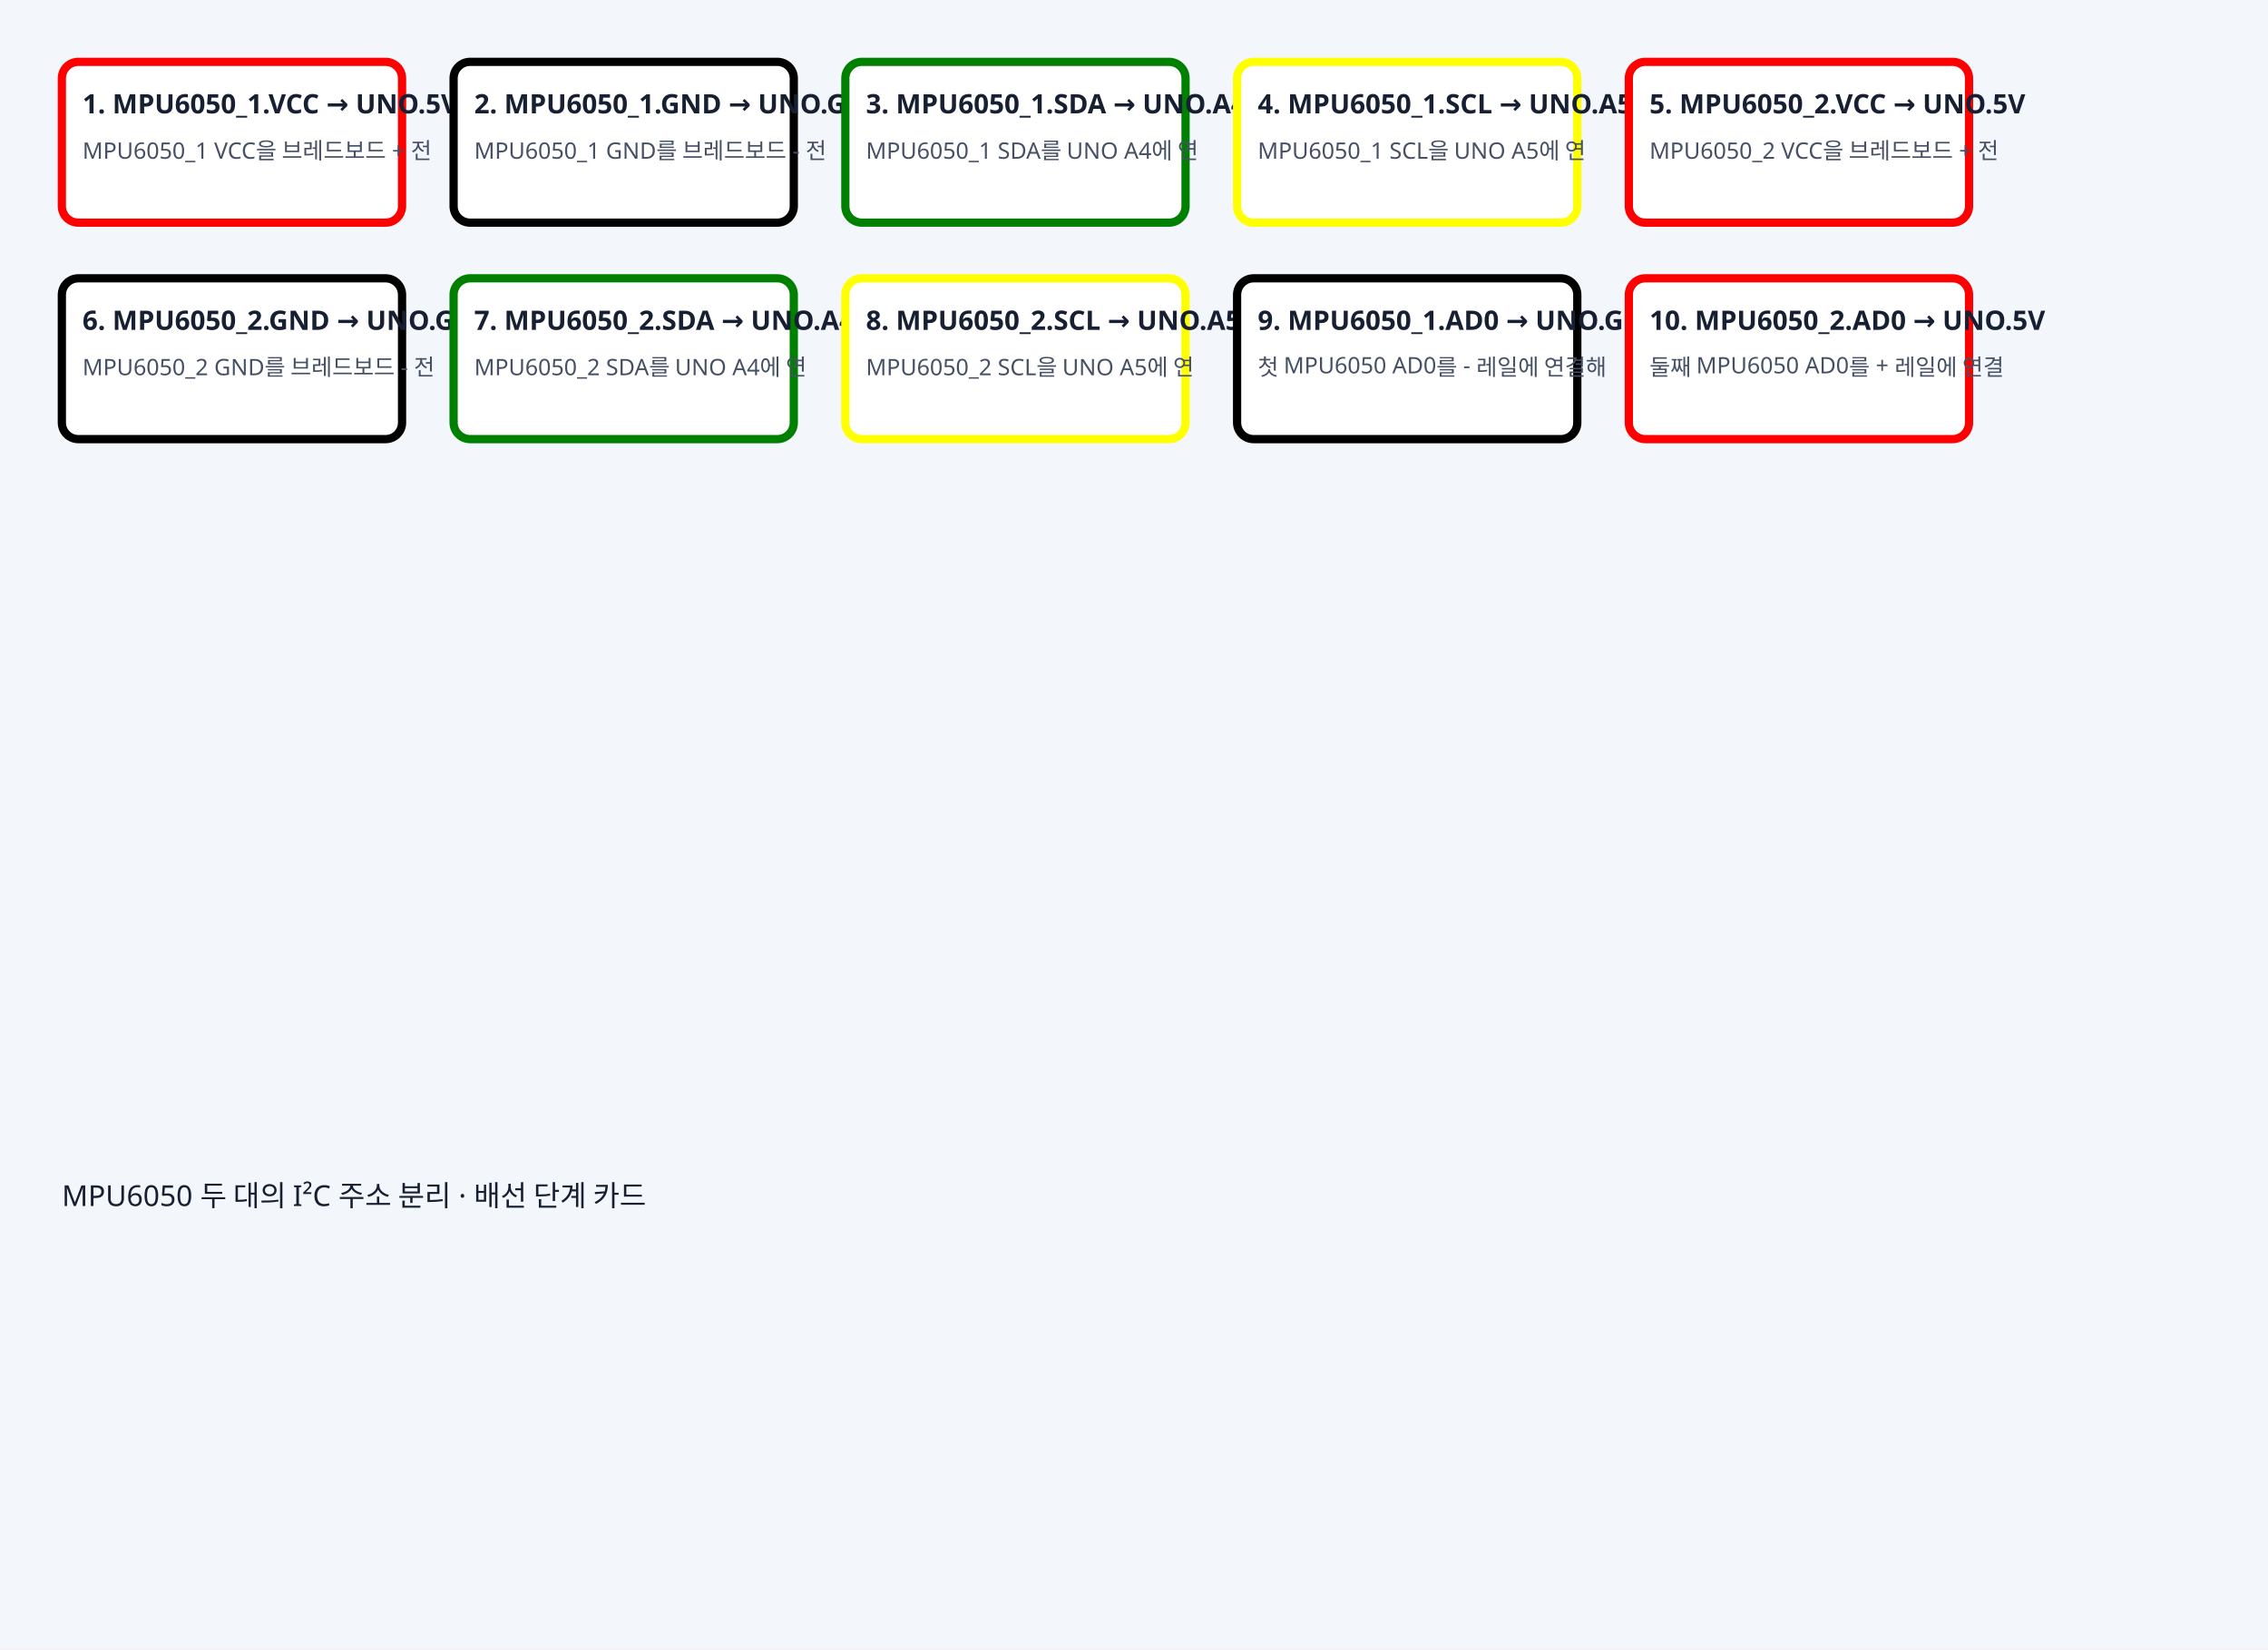
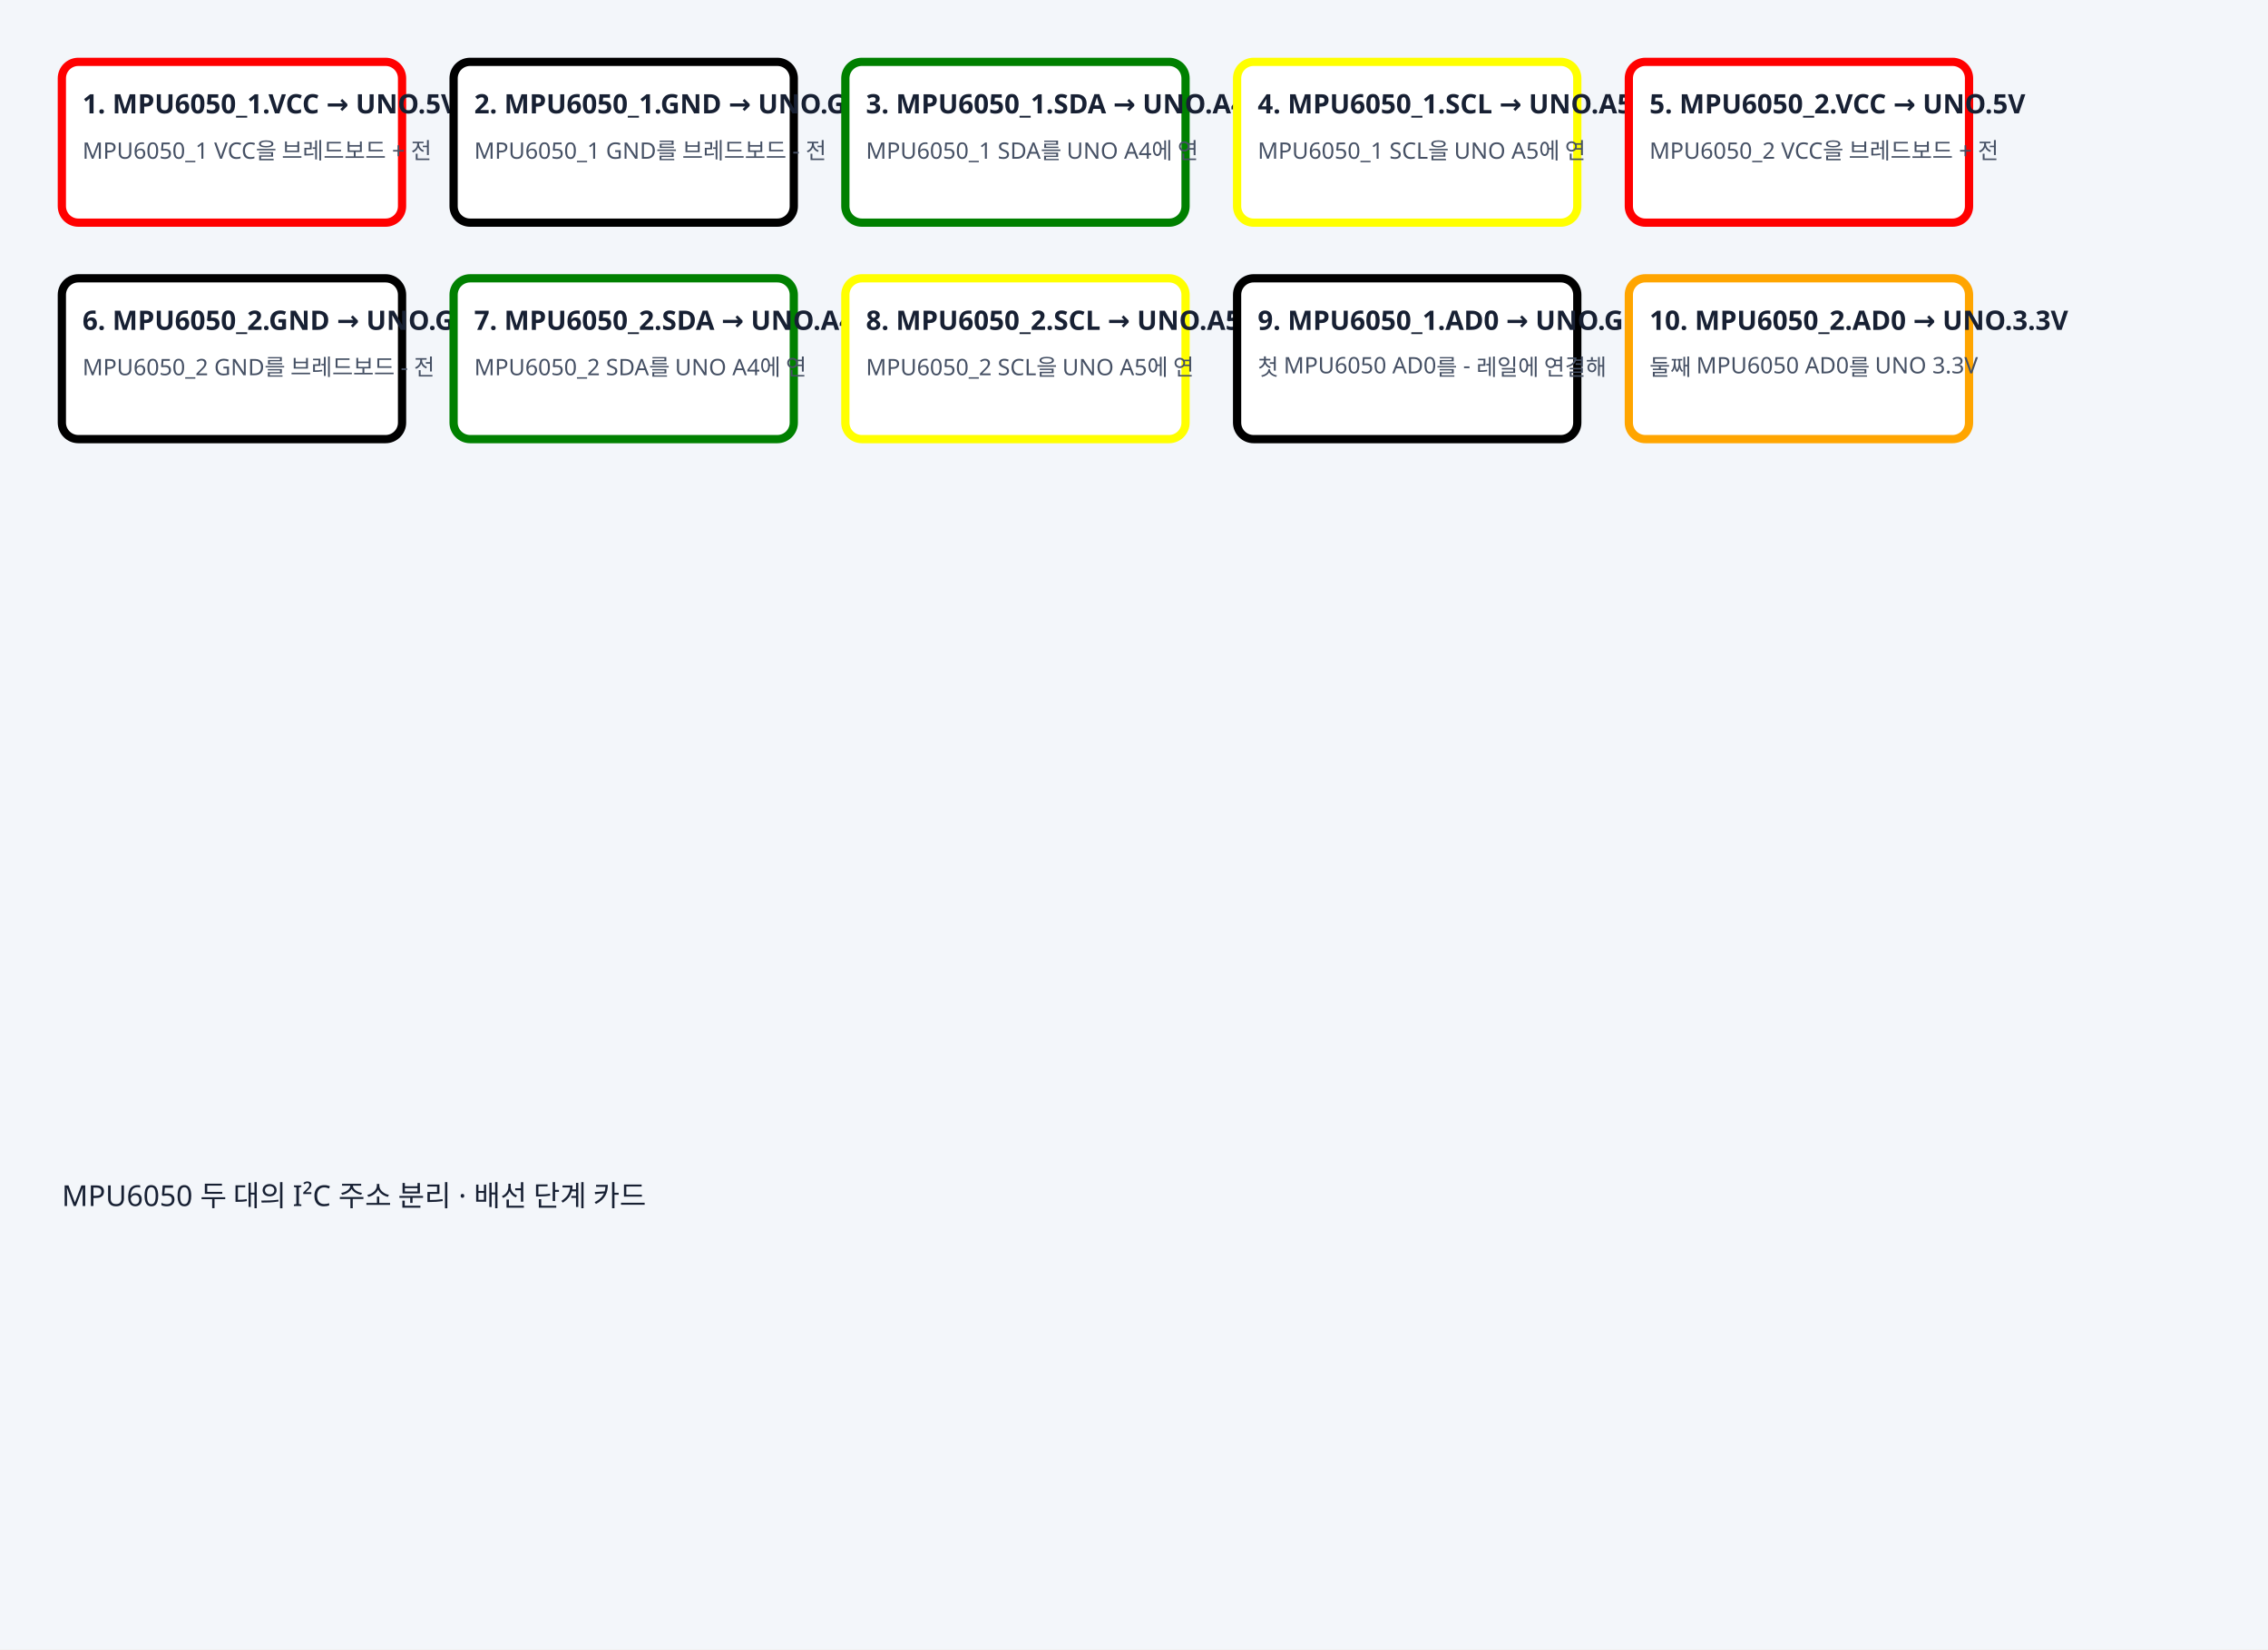
<svg xmlns="http://www.w3.org/2000/svg" width="1100" height="800" viewBox="0 0 1100 800">
  <rect width="100%" height="100%" fill="#f3f6fa" />
  <text x="30" y="585" font-family="sans-serif" font-size="14" fill="#172033">MPU6050 두 대의 I²C 주소 분리 · 배선 단계 카드</text>
  <g>
    <rect x="30" y="30" width="165" height="78" rx="8" fill="#ffffff" stroke="red" stroke-width="4" />
    <text x="40" y="55" font-family="sans-serif" font-size="13" font-weight="700" fill="#172033">1. MPU6050_1.VCC → UNO.5V</text>
    <text x="40" y="77" font-family="sans-serif" font-size="11" fill="#455064">MPU6050_1 VCC을 브레드보드 + 전</text>
  </g>
  <g>
    <rect x="220" y="30" width="165" height="78" rx="8" fill="#ffffff" stroke="black" stroke-width="4" />
    <text x="230" y="55" font-family="sans-serif" font-size="13" font-weight="700" fill="#172033">2. MPU6050_1.GND → UNO.GND</text>
    <text x="230" y="77" font-family="sans-serif" font-size="11" fill="#455064">MPU6050_1 GND를 브레드보드 - 전</text>
  </g>
  <g>
    <rect x="410" y="30" width="165" height="78" rx="8" fill="#ffffff" stroke="green" stroke-width="4" />
    <text x="420" y="55" font-family="sans-serif" font-size="13" font-weight="700" fill="#172033">3. MPU6050_1.SDA → UNO.A4</text>
    <text x="420" y="77" font-family="sans-serif" font-size="11" fill="#455064">MPU6050_1 SDA를 UNO A4에 연</text>
  </g>
  <g>
    <rect x="600" y="30" width="165" height="78" rx="8" fill="#ffffff" stroke="yellow" stroke-width="4" />
    <text x="610" y="55" font-family="sans-serif" font-size="13" font-weight="700" fill="#172033">4. MPU6050_1.SCL → UNO.A5</text>
    <text x="610" y="77" font-family="sans-serif" font-size="11" fill="#455064">MPU6050_1 SCL을 UNO A5에 연</text>
  </g>
  <g>
    <rect x="790" y="30" width="165" height="78" rx="8" fill="#ffffff" stroke="red" stroke-width="4" />
    <text x="800" y="55" font-family="sans-serif" font-size="13" font-weight="700" fill="#172033">5. MPU6050_2.VCC → UNO.5V</text>
    <text x="800" y="77" font-family="sans-serif" font-size="11" fill="#455064">MPU6050_2 VCC을 브레드보드 + 전</text>
  </g>
  <g>
    <rect x="30" y="135" width="165" height="78" rx="8" fill="#ffffff" stroke="black" stroke-width="4" />
    <text x="40" y="160" font-family="sans-serif" font-size="13" font-weight="700" fill="#172033">6. MPU6050_2.GND → UNO.GND</text>
    <text x="40" y="182" font-family="sans-serif" font-size="11" fill="#455064">MPU6050_2 GND를 브레드보드 - 전</text>
  </g>
  <g>
    <rect x="220" y="135" width="165" height="78" rx="8" fill="#ffffff" stroke="green" stroke-width="4" />
    <text x="230" y="160" font-family="sans-serif" font-size="13" font-weight="700" fill="#172033">7. MPU6050_2.SDA → UNO.A4</text>
    <text x="230" y="182" font-family="sans-serif" font-size="11" fill="#455064">MPU6050_2 SDA를 UNO A4에 연</text>
  </g>
  <g>
    <rect x="410" y="135" width="165" height="78" rx="8" fill="#ffffff" stroke="yellow" stroke-width="4" />
    <text x="420" y="160" font-family="sans-serif" font-size="13" font-weight="700" fill="#172033">8. MPU6050_2.SCL → UNO.A5</text>
    <text x="420" y="182" font-family="sans-serif" font-size="11" fill="#455064">MPU6050_2 SCL을 UNO A5에 연</text>
  </g>
  <g>
    <rect x="600" y="135" width="165" height="78" rx="8" fill="#ffffff" stroke="black" stroke-width="4" />
    <text x="610" y="160" font-family="sans-serif" font-size="13" font-weight="700" fill="#172033">9. MPU6050_1.AD0 → UNO.GND</text>
    <text x="610" y="182" font-family="sans-serif" font-size="11" fill="#455064">첫 MPU6050 AD0를 - 레일에 연결해</text>
  </g>
  <g>
-     <rect x="790" y="135" width="165" height="78" rx="8" fill="#ffffff" stroke="red" stroke-width="4" />
-     <text x="800" y="160" font-family="sans-serif" font-size="13" font-weight="700" fill="#172033">10. MPU6050_2.AD0 → UNO.5V</text>
-     <text x="800" y="182" font-family="sans-serif" font-size="11" fill="#455064">둘째 MPU6050 AD0를 + 레일에 연결</text>
+     <rect x="790" y="135" width="165" height="78" rx="8" fill="#ffffff" stroke="orange" stroke-width="4" />
+     <text x="800" y="160" font-family="sans-serif" font-size="13" font-weight="700" fill="#172033">10. MPU6050_2.AD0 → UNO.3.3V</text>
+     <text x="800" y="182" font-family="sans-serif" font-size="11" fill="#455064">둘째 MPU6050 AD0를 UNO 3.3V</text>
  </g>
</svg>
